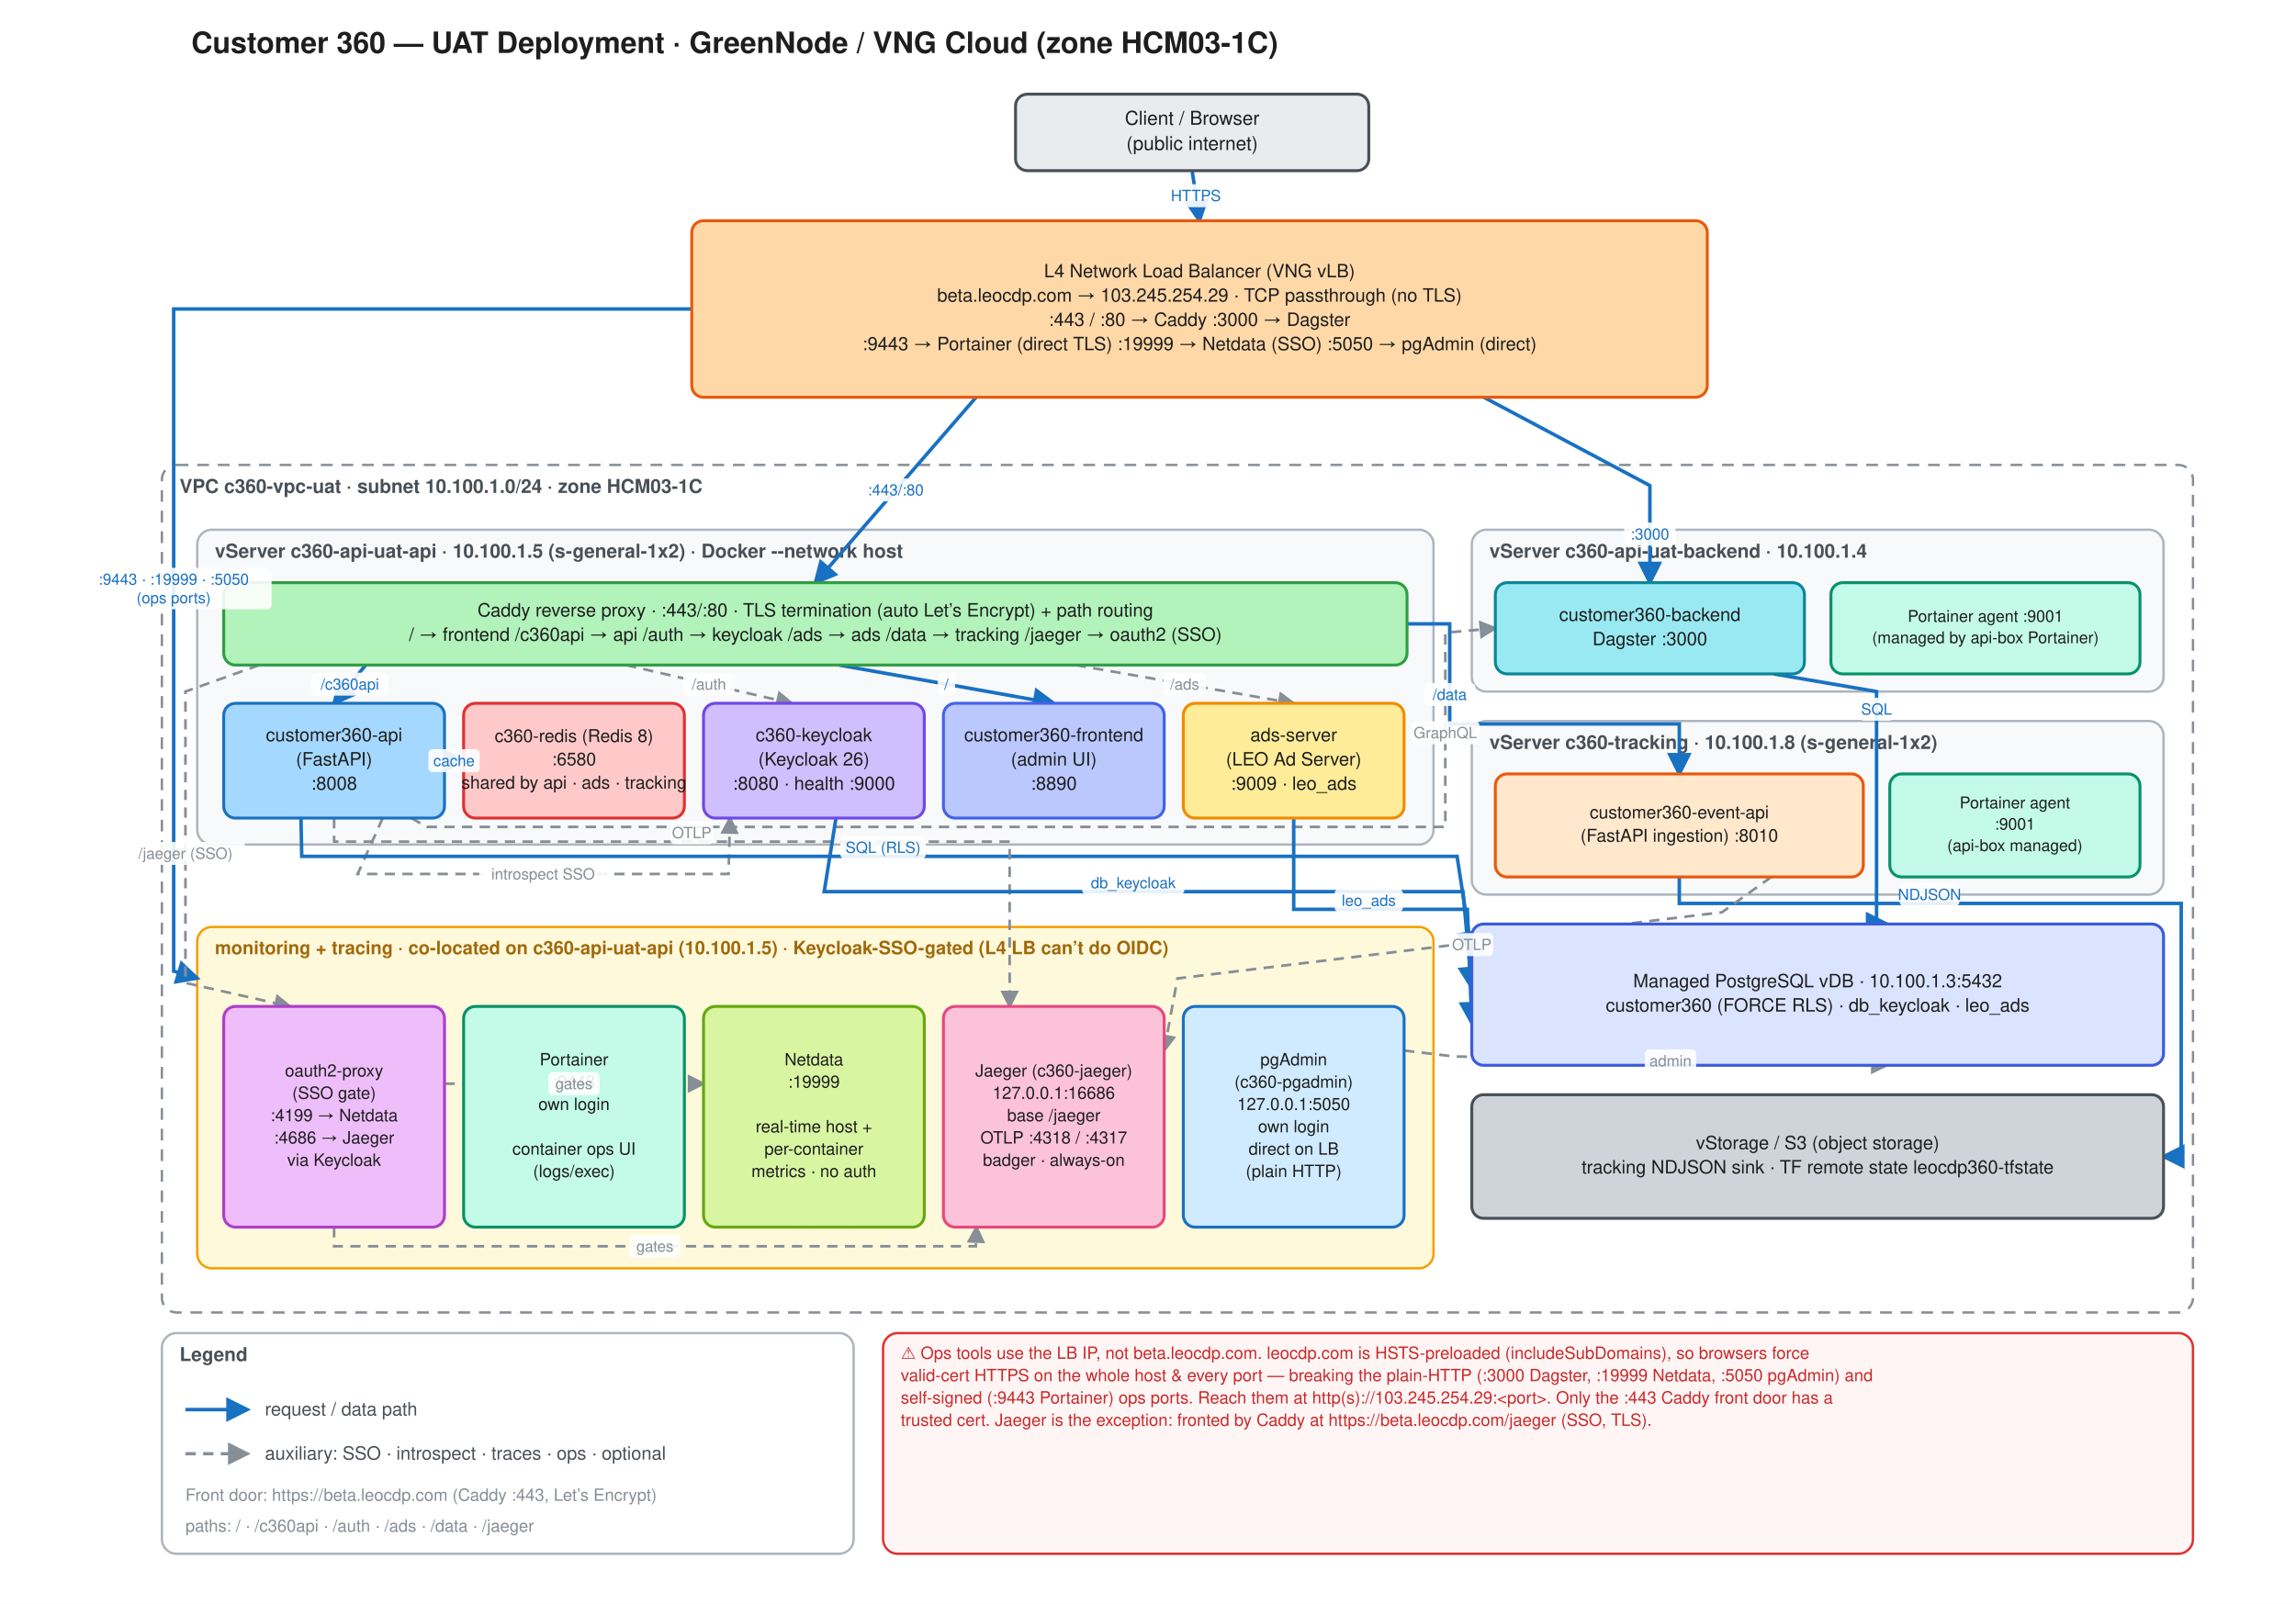
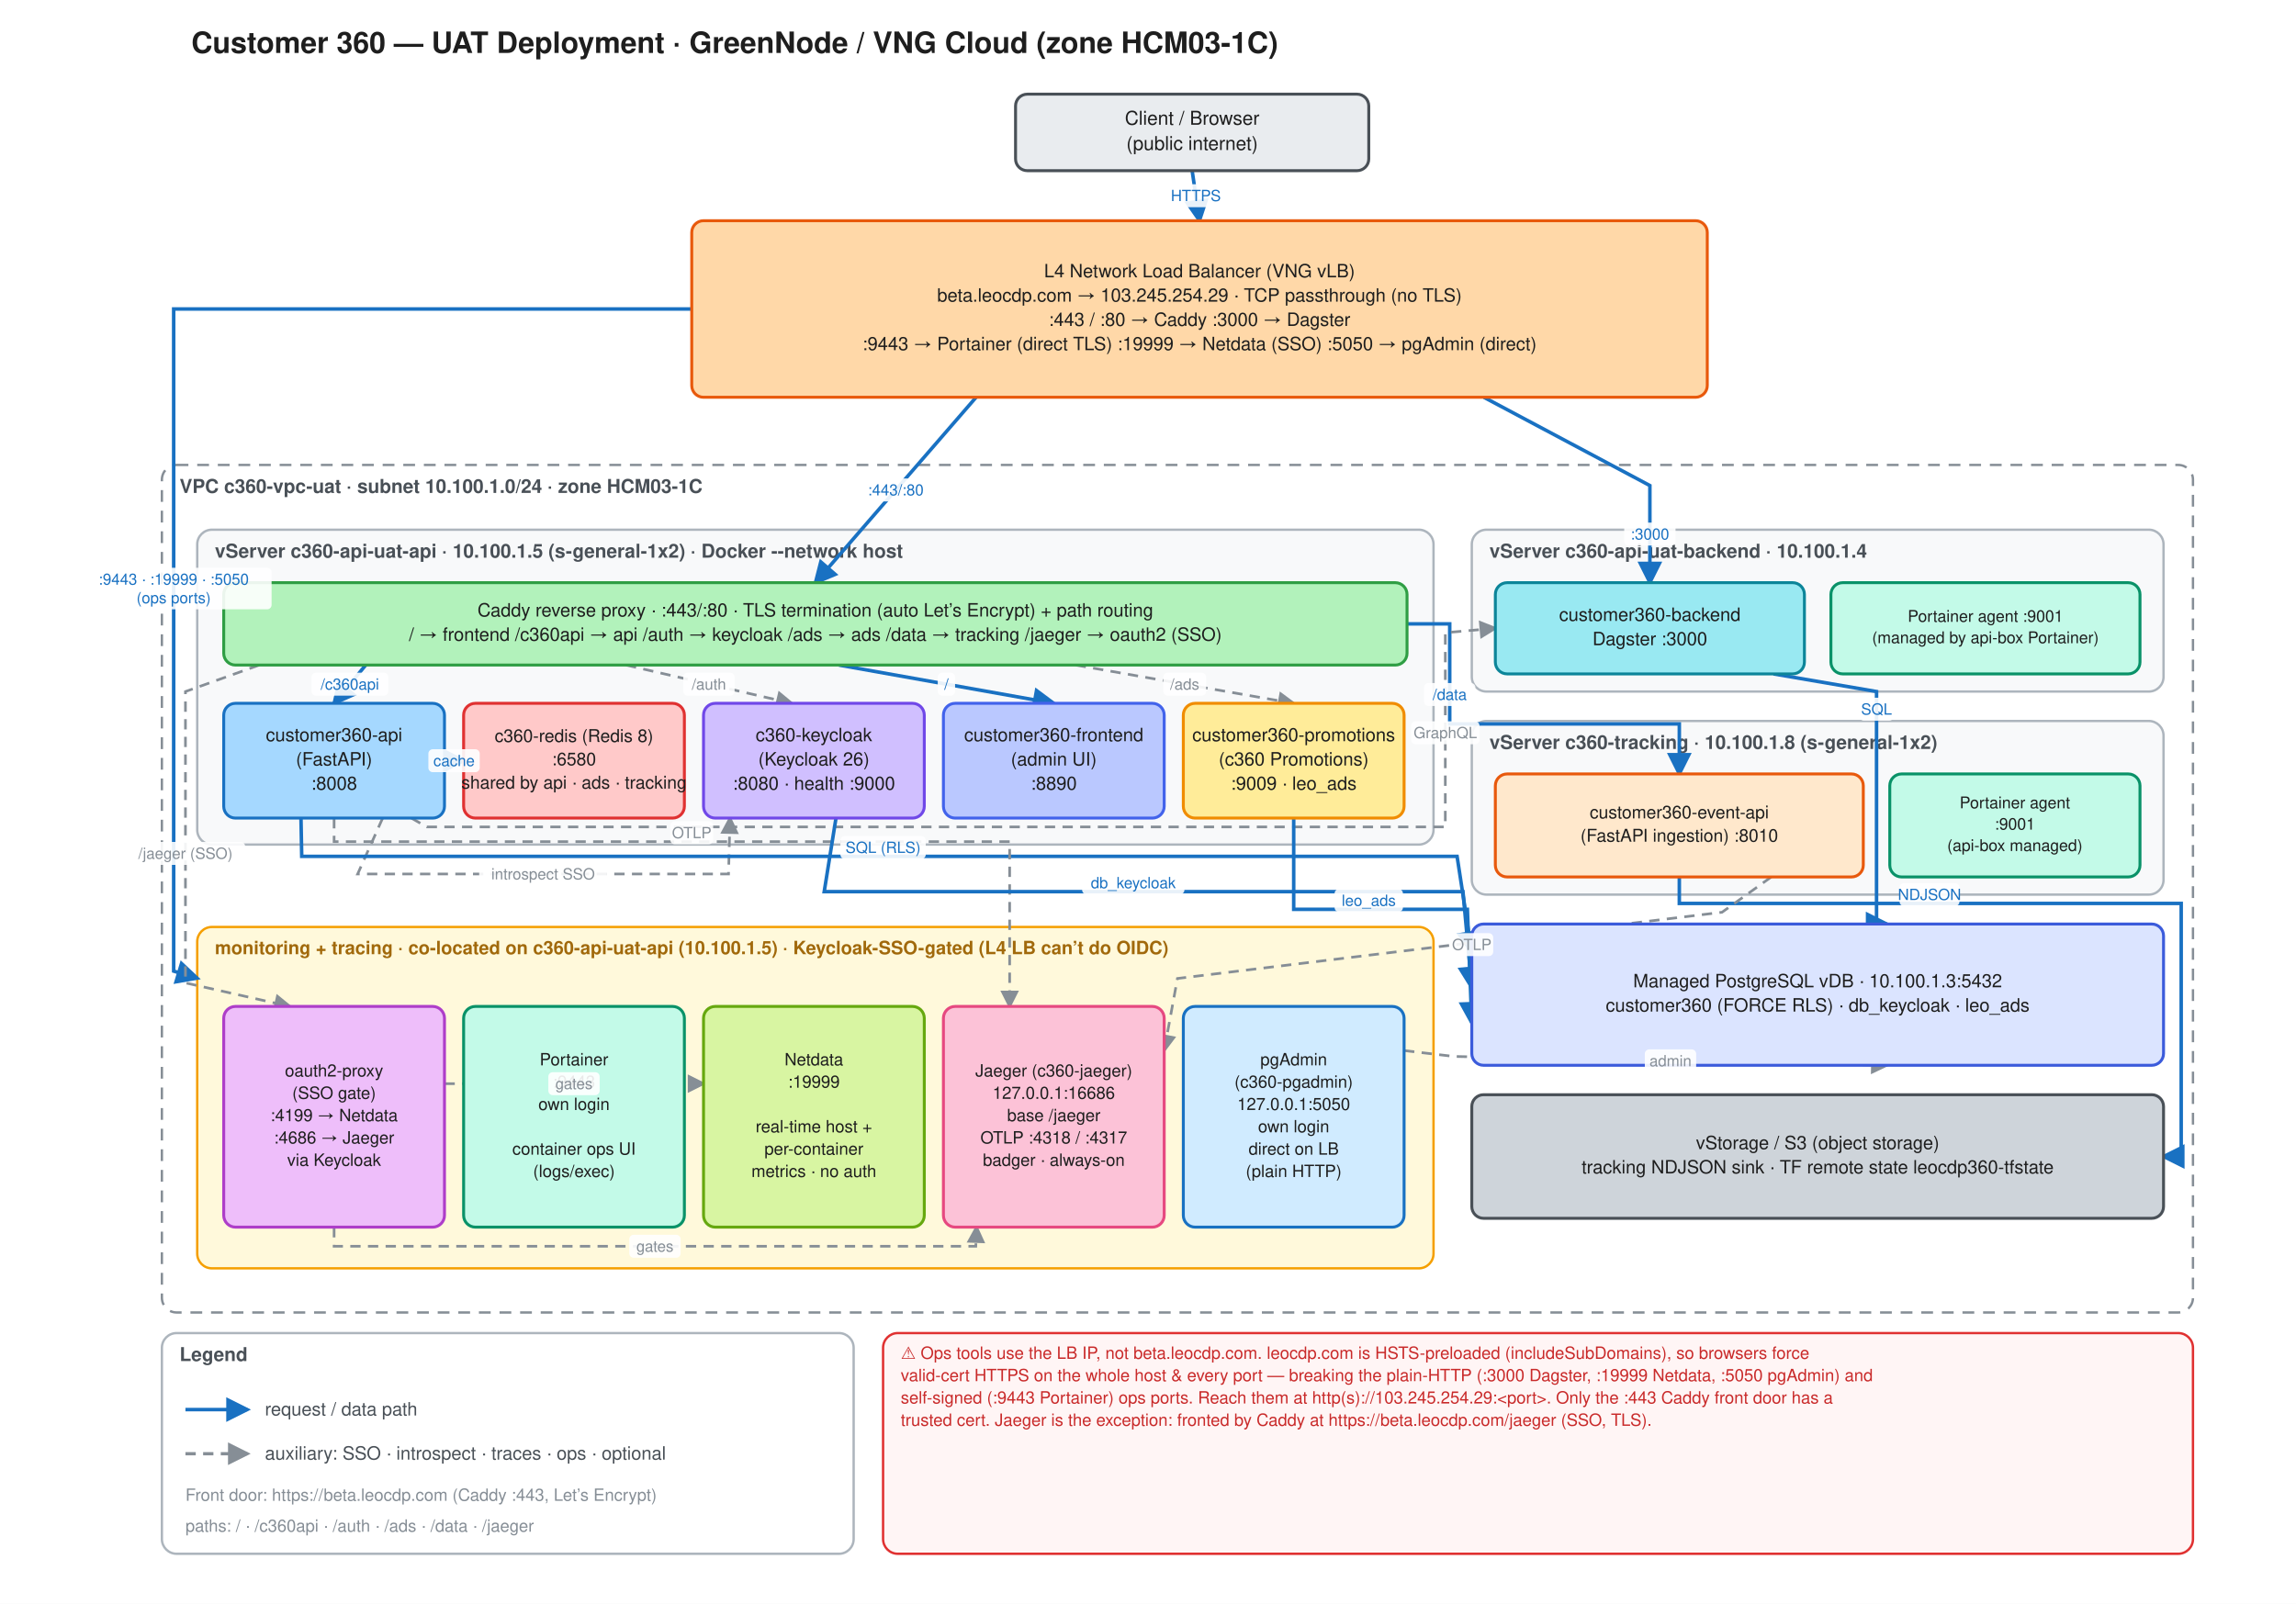
<svg xmlns="http://www.w3.org/2000/svg" width="1560" height="1090" viewBox="0 0 1560 1090" font-family="Helvetica,Arial,sans-serif">
  <rect width="1560" height="1090" fill="#ffffff" />
  <defs>
    <marker id="ah1971c2" viewBox="0 0 10 10" refX="8.5" refY="5" markerWidth="7" markerHeight="7" orient="auto-start-reverse">
      <path d="M0,0 L10,5 L0,10 z" fill="#1971c2" />
    </marker>
    <marker id="ah868e96" viewBox="0 0 10 10" refX="8.5" refY="5" markerWidth="7" markerHeight="7" orient="auto-start-reverse">
      <path d="M0,0 L10,5 L0,10 z" fill="#868e96" />
    </marker>
  </defs>
  <rect x="110" y="316" width="1380" height="576" rx="10" fill="none" stroke="#868e96" stroke-width="1.6" stroke-dasharray="8 6" />
  <text x="122" y="335" font-size="13" font-weight="700" fill="#495057" font-family="Helvetica,Arial,sans-serif">VPC  c360-vpc-uat  ·  subnet 10.100.1.0/24  ·  zone HCM03-1C</text>
  <rect x="134" y="360" width="840" height="214" rx="10" fill="#f8f9fa" stroke="#adb5bd" stroke-width="1.6" />
  <text x="146" y="379" font-size="13" font-weight="700" fill="#495057" font-family="Helvetica,Arial,sans-serif">vServer  c360-api-uat-api  ·  10.100.1.5  (s-general-1x2)  ·  Docker --network host</text>
  <rect x="134" y="630" width="840" height="232" rx="10" fill="#fff9db" stroke="#f59f00" stroke-width="1.6" />
  <text x="146" y="648.5" font-size="12.5" font-weight="700" fill="#a1690b" font-family="Helvetica,Arial,sans-serif">monitoring + tracing  ·  co-located on c360-api-uat-api (10.100.1.5)  ·  Keycloak-SSO-gated (L4 LB can’t do OIDC)</text>
  <rect x="1000" y="360" width="470" height="110" rx="10" fill="#f8f9fa" stroke="#adb5bd" stroke-width="1.6" />
  <text x="1012" y="379" font-size="13" font-weight="700" fill="#495057" font-family="Helvetica,Arial,sans-serif">vServer  c360-api-uat-backend  ·  10.100.1.4</text>
  <rect x="1000" y="490" width="470" height="118" rx="10" fill="#f8f9fa" stroke="#adb5bd" stroke-width="1.6" />
  <text x="1012" y="509" font-size="13" font-weight="700" fill="#495057" font-family="Helvetica,Arial,sans-serif">vServer  c360-tracking  ·  10.100.1.8  (s-general-1x2)</text>
  <rect x="110" y="906" width="470" height="150" rx="10" fill="#ffffff" stroke="#adb5bd" stroke-width="1.6" />
  <text x="122" y="925" font-size="13" font-weight="700" fill="#495057" font-family="Helvetica,Arial,sans-serif">Legend</text>
  <rect x="600" y="906" width="890" height="150" rx="10" fill="#fff5f5" stroke="#e03131" stroke-width="1.6" />
  <text x="612" y="923.5" font-size="11.5" fill="#c92a2a" font-family="Helvetica,Arial,sans-serif">⚠ Ops tools use the LB IP, not beta.leocdp.com. leocdp.com is HSTS-preloaded (includeSubDomains), so browsers force</text>
  <text x="612" y="938.68" font-size="11.5" fill="#c92a2a" font-family="Helvetica,Arial,sans-serif">valid-cert HTTPS on the whole host &amp; every port — breaking the plain-HTTP (:3000 Dagster, :19999 Netdata, :5050 pgAdmin) and</text>
  <text x="612" y="953.86" font-size="11.5" fill="#c92a2a" font-family="Helvetica,Arial,sans-serif">self-signed (:9443 Portainer) ops ports. Reach them at http(s)://103.245.254.29:&lt;port&gt;. Only the :443 Caddy front door has a</text>
  <text x="612" y="969.04" font-size="11.5" fill="#c92a2a" font-family="Helvetica,Arial,sans-serif">trusted cert. Jaeger is the exception: fronted by Caddy at https://beta.leocdp.com/jaeger (SSO, TLS).</text>
  <line x1="126" y1="958" x2="168" y2="958" stroke="#1971c2" stroke-width="2.4" marker-end="url(#ah1971c2)" />
  <text x="180" y="962" font-size="12.5" fill="#495057">request / data path</text>
  <line x1="126" y1="988" x2="168" y2="988" stroke="#868e96" stroke-width="2.2" stroke-dasharray="7 5" marker-end="url(#ah868e96)" />
  <text x="180" y="992" font-size="12.5" fill="#495057">auxiliary: SSO · introspect · traces · ops · optional</text>
  <text x="126" y="1020" font-size="11.5" fill="#868e96">Front door: https://beta.leocdp.com (Caddy :443, Let’s Encrypt)</text>
  <text x="126" y="1041" font-size="11.5" fill="#868e96">paths: / · /c360api · /auth · /ads · /data · /jaeger</text>
  <path d="M810,116 L815,150" fill="none" stroke="#1971c2" stroke-width="2.4" marker-end="url(#ah1971c2)" />
  <path d="M663.2,270 L554,396" fill="none" stroke="#1971c2" stroke-width="2.4" marker-end="url(#ah1971c2)" />
  <path d="M1008.2,270 L1121,330 L1121,396" fill="none" stroke="#1971c2" stroke-width="2.4" marker-end="url(#ah1971c2)" />
  <path d="M470,210 L118,210 L118,660 L134,664.8" fill="none" stroke="#1971c2" stroke-width="2.4" marker-end="url(#ah1971c2)" />
  <path d="M248.48,452 L227,478" fill="none" stroke="#1971c2" stroke-width="2.4" marker-end="url(#ah1971c2)" />
  <path d="M425.36,452 L538,478" fill="none" stroke="#868e96" stroke-width="1.8" stroke-dasharray="7 5" marker-end="url(#ah868e96)" />
  <path d="M570.08,452 L716,478" fill="none" stroke="#1971c2" stroke-width="2.4" marker-end="url(#ah1971c2)" />
  <path d="M730.88,452 L879,478" fill="none" stroke="#868e96" stroke-width="1.8" stroke-dasharray="7 5" marker-end="url(#ah868e96)" />
  <path d="M956,424 L985,424 L985,492 L1141,492 L1141,526" fill="none" stroke="#1971c2" stroke-width="2.4" marker-end="url(#ah1971c2)" />
  <path d="M176.12,452 L126,470 L126,668 L197,684" fill="none" stroke="#868e96" stroke-width="1.8" stroke-dasharray="7 5" marker-end="url(#ah868e96)" />
  <path d="M302,517 L315,517" fill="none" stroke="#1971c2" stroke-width="2.4" marker-end="url(#ah1971c2)" />
  <path d="M260,556 L243,594 L495,594 L496,556" fill="none" stroke="#868e96" stroke-width="1.8" stroke-dasharray="7 5" marker-end="url(#ah868e96)" />
  <path d="M204.5,556 L205,582 L990,582 L1000,647.2" fill="none" stroke="#1971c2" stroke-width="2.4" marker-end="url(#ah1971c2)" />
  <path d="M227,556 L227,572 L686,572 L686,684" fill="none" stroke="#868e96" stroke-width="1.8" stroke-dasharray="7 5" marker-end="url(#ah868e96)" />
  <path d="M279.5,556 L290,562 L982,562 L982,430 L1016,427" fill="none" stroke="#868e96" stroke-width="1.8" stroke-dasharray="7 5" marker-end="url(#ah868e96)" />
  <path d="M568,556 L560,606 L994,606 L1000,671.2" fill="none" stroke="#1971c2" stroke-width="2.4" marker-end="url(#ah1971c2)" />
  <path d="M879,556 L879,618 L997,618 L1000,695.2" fill="none" stroke="#1971c2" stroke-width="2.4" marker-end="url(#ah1971c2)" />
  <path d="M1205,458 L1275,470 L1275,628 L1282,628" fill="none" stroke="#1971c2" stroke-width="2.4" marker-end="url(#ah1971c2)" />
  <path d="M1141,596 L1141,614 L1482,614 L1482,786 L1470,786" fill="none" stroke="#1971c2" stroke-width="2.4" marker-end="url(#ah1971c2)" />
  <path d="M1203.5,596 L1170,620 L800,665 L791,714" fill="none" stroke="#868e96" stroke-width="1.8" stroke-dasharray="7 5" marker-end="url(#ah868e96)" />
  <path d="M302,736.5 L478,736.5" fill="none" stroke="#868e96" stroke-width="1.8" stroke-dasharray="7 5" marker-end="url(#ah868e96)" />
  <path d="M227,834 L227,847 L663,847 L663.5,834" fill="none" stroke="#868e96" stroke-width="1.8" stroke-dasharray="7 5" marker-end="url(#ah868e96)" />
  <path d="M954,714 L988,718 L1282,724" fill="none" stroke="#868e96" stroke-width="1.8" stroke-dasharray="7 5" marker-end="url(#ah868e96)" />
  <rect x="690" y="64" width="240" height="52" rx="8" fill="#e9ecef" stroke="#495057" stroke-width="2" />
  <text x="810" y="84.8" font-size="13" fill="#1e1e1e" text-anchor="middle" font-family="Helvetica,Arial,sans-serif">Client / Browser</text>
  <text x="810" y="101.96" font-size="13" fill="#1e1e1e" text-anchor="middle" font-family="Helvetica,Arial,sans-serif">(public internet)</text>
  <rect x="470" y="150" width="690" height="120" rx="8" fill="#ffd8a8" stroke="#e8590c" stroke-width="2" />
  <text x="815" y="188.5" font-size="12.5" fill="#1e1e1e" text-anchor="middle" font-family="Helvetica,Arial,sans-serif">L4 Network Load Balancer  (VNG vLB)</text>
  <text x="815" y="205" font-size="12.5" fill="#1e1e1e" text-anchor="middle" font-family="Helvetica,Arial,sans-serif">beta.leocdp.com  →  103.245.254.29   ·   TCP passthrough (no TLS)</text>
  <text x="815" y="221.5" font-size="12.5" fill="#1e1e1e" text-anchor="middle" font-family="Helvetica,Arial,sans-serif">:443 / :80 → Caddy      :3000 → Dagster</text>
  <text x="815" y="238" font-size="12.5" fill="#1e1e1e" text-anchor="middle" font-family="Helvetica,Arial,sans-serif">:9443 → Portainer (direct TLS)   :19999 → Netdata (SSO)   :5050 → pgAdmin (direct)</text>
  <rect x="152" y="396" width="804" height="56" rx="8" fill="#b2f2bb" stroke="#2f9e44" stroke-width="2" />
  <text x="554" y="419" font-size="12.5" fill="#1e1e1e" text-anchor="middle" font-family="Helvetica,Arial,sans-serif">Caddy reverse proxy  ·  :443/:80  ·  TLS termination (auto Let’s Encrypt) + path routing</text>
  <text x="554" y="435.5" font-size="12.5" fill="#1e1e1e" text-anchor="middle" font-family="Helvetica,Arial,sans-serif">/ → frontend   /c360api → api   /auth → keycloak   /ads → ads   /data → tracking   /jaeger → oauth2 (SSO)</text>
  <rect x="152" y="478" width="150" height="78" rx="8" fill="#a5d8ff" stroke="#1971c2" stroke-width="2" />
  <text x="227" y="503.75" font-size="12.5" fill="#1e1e1e" text-anchor="middle" font-family="Helvetica,Arial,sans-serif">customer360-api</text>
  <text x="227" y="520.25" font-size="12.5" fill="#1e1e1e" text-anchor="middle" font-family="Helvetica,Arial,sans-serif">(FastAPI)</text>
  <text x="227" y="536.75" font-size="12.5" fill="#1e1e1e" text-anchor="middle" font-family="Helvetica,Arial,sans-serif">:8008</text>
  <rect x="315" y="478" width="150" height="78" rx="8" fill="#ffc9c9" stroke="#e03131" stroke-width="2" />
  <text x="390" y="504.28" font-size="12" fill="#1e1e1e" text-anchor="middle" font-family="Helvetica,Arial,sans-serif">c360-redis (Redis 8)</text>
  <text x="390" y="520.12" font-size="12" fill="#1e1e1e" text-anchor="middle" font-family="Helvetica,Arial,sans-serif">:6580</text>
  <text x="390" y="535.96" font-size="12" fill="#1e1e1e" text-anchor="middle" font-family="Helvetica,Arial,sans-serif">shared by api · ads · tracking</text>
  <rect x="478" y="478" width="150" height="78" rx="8" fill="#d0bfff" stroke="#7048e8" stroke-width="2" />
  <text x="553" y="503.75" font-size="12.5" fill="#1e1e1e" text-anchor="middle" font-family="Helvetica,Arial,sans-serif">c360-keycloak</text>
  <text x="553" y="520.25" font-size="12.5" fill="#1e1e1e" text-anchor="middle" font-family="Helvetica,Arial,sans-serif">(Keycloak 26)</text>
  <text x="553" y="536.75" font-size="12.5" fill="#1e1e1e" text-anchor="middle" font-family="Helvetica,Arial,sans-serif">:8080 · health :9000</text>
  <rect x="641" y="478" width="150" height="78" rx="8" fill="#bac8ff" stroke="#4263eb" stroke-width="2" />
  <text x="716" y="503.75" font-size="12.5" fill="#1e1e1e" text-anchor="middle" font-family="Helvetica,Arial,sans-serif">customer360-frontend</text>
  <text x="716" y="520.25" font-size="12.5" fill="#1e1e1e" text-anchor="middle" font-family="Helvetica,Arial,sans-serif">(admin UI)</text>
  <text x="716" y="536.75" font-size="12.5" fill="#1e1e1e" text-anchor="middle" font-family="Helvetica,Arial,sans-serif">:8890</text>
  <rect x="804" y="478" width="150" height="78" rx="8" fill="#ffec99" stroke="#f08c00" stroke-width="2" />
-   <text x="879" y="503.75" font-size="12.5" fill="#1e1e1e" text-anchor="middle" font-family="Helvetica,Arial,sans-serif">ads-server</text>
-   <text x="879" y="520.25" font-size="12.5" fill="#1e1e1e" text-anchor="middle" font-family="Helvetica,Arial,sans-serif">(LEO Ad Server)</text>
+   <text x="879" y="503.75" font-size="12.5" fill="#1e1e1e" text-anchor="middle" font-family="Helvetica,Arial,sans-serif">customer360-promotions</text>
+   <text x="879" y="520.25" font-size="12.5" fill="#1e1e1e" text-anchor="middle" font-family="Helvetica,Arial,sans-serif">(c360 Promotions)</text>
  <text x="879" y="536.75" font-size="12.5" fill="#1e1e1e" text-anchor="middle" font-family="Helvetica,Arial,sans-serif">:9009 · leo_ads</text>
  <rect x="152" y="684" width="150" height="150" rx="8" fill="#eebefa" stroke="#ae3ec9" stroke-width="2" />
  <text x="227" y="731.63" font-size="11.5" fill="#1e1e1e" text-anchor="middle" font-family="Helvetica,Arial,sans-serif">oauth2-proxy</text>
  <text x="227" y="746.81" font-size="11.5" fill="#1e1e1e" text-anchor="middle" font-family="Helvetica,Arial,sans-serif">(SSO gate)</text>
  <text x="227" y="761.99" font-size="11.5" fill="#1e1e1e" text-anchor="middle" font-family="Helvetica,Arial,sans-serif">:4199 → Netdata</text>
  <text x="227" y="777.17" font-size="11.5" fill="#1e1e1e" text-anchor="middle" font-family="Helvetica,Arial,sans-serif">:4686 → Jaeger</text>
  <text x="227" y="792.35" font-size="11.5" fill="#1e1e1e" text-anchor="middle" font-family="Helvetica,Arial,sans-serif">via Keycloak</text>
  <rect x="315" y="684" width="150" height="150" rx="8" fill="#c3fae8" stroke="#099268" stroke-width="2" />
  <text x="390" y="724.04" font-size="11.5" fill="#1e1e1e" text-anchor="middle" font-family="Helvetica,Arial,sans-serif">Portainer</text>
  <text x="390" y="739.22" font-size="11.5" fill="#1e1e1e" text-anchor="middle" font-family="Helvetica,Arial,sans-serif">:9443</text>
  <text x="390" y="754.4" font-size="11.5" fill="#1e1e1e" text-anchor="middle" font-family="Helvetica,Arial,sans-serif">own login</text>
  <text x="390" y="769.58" font-size="11.5" fill="#1e1e1e" text-anchor="middle" font-family="Helvetica,Arial,sans-serif" />
  <text x="390" y="784.76" font-size="11.5" fill="#1e1e1e" text-anchor="middle" font-family="Helvetica,Arial,sans-serif">container ops UI</text>
  <text x="390" y="799.94" font-size="11.5" fill="#1e1e1e" text-anchor="middle" font-family="Helvetica,Arial,sans-serif">(logs/exec)</text>
  <rect x="478" y="684" width="150" height="150" rx="8" fill="#d8f5a2" stroke="#66a80f" stroke-width="2" />
  <text x="553" y="724.04" font-size="11.5" fill="#1e1e1e" text-anchor="middle" font-family="Helvetica,Arial,sans-serif">Netdata</text>
  <text x="553" y="739.22" font-size="11.5" fill="#1e1e1e" text-anchor="middle" font-family="Helvetica,Arial,sans-serif">:19999</text>
  <text x="553" y="754.4" font-size="11.5" fill="#1e1e1e" text-anchor="middle" font-family="Helvetica,Arial,sans-serif" />
  <text x="553" y="769.58" font-size="11.5" fill="#1e1e1e" text-anchor="middle" font-family="Helvetica,Arial,sans-serif">real-time host +</text>
  <text x="553" y="784.76" font-size="11.5" fill="#1e1e1e" text-anchor="middle" font-family="Helvetica,Arial,sans-serif">per-container</text>
  <text x="553" y="799.94" font-size="11.5" fill="#1e1e1e" text-anchor="middle" font-family="Helvetica,Arial,sans-serif">metrics · no auth</text>
  <rect x="641" y="684" width="150" height="150" rx="8" fill="#fcc2d7" stroke="#e64980" stroke-width="2" />
  <text x="716" y="731.63" font-size="11.5" fill="#1e1e1e" text-anchor="middle" font-family="Helvetica,Arial,sans-serif">Jaeger  (c360-jaeger)</text>
  <text x="716" y="746.81" font-size="11.5" fill="#1e1e1e" text-anchor="middle" font-family="Helvetica,Arial,sans-serif">127.0.0.1:16686</text>
  <text x="716" y="761.99" font-size="11.5" fill="#1e1e1e" text-anchor="middle" font-family="Helvetica,Arial,sans-serif">base /jaeger</text>
  <text x="716" y="777.17" font-size="11.5" fill="#1e1e1e" text-anchor="middle" font-family="Helvetica,Arial,sans-serif">OTLP :4318 / :4317</text>
  <text x="716" y="792.35" font-size="11.5" fill="#1e1e1e" text-anchor="middle" font-family="Helvetica,Arial,sans-serif">badger · always-on</text>
  <rect x="804" y="684" width="150" height="150" rx="8" fill="#d0ebff" stroke="#1971c2" stroke-width="2" />
  <text x="879" y="724.04" font-size="11.5" fill="#1e1e1e" text-anchor="middle" font-family="Helvetica,Arial,sans-serif">pgAdmin</text>
  <text x="879" y="739.22" font-size="11.5" fill="#1e1e1e" text-anchor="middle" font-family="Helvetica,Arial,sans-serif">(c360-pgadmin)</text>
  <text x="879" y="754.4" font-size="11.5" fill="#1e1e1e" text-anchor="middle" font-family="Helvetica,Arial,sans-serif">127.0.0.1:5050</text>
  <text x="879" y="769.58" font-size="11.5" fill="#1e1e1e" text-anchor="middle" font-family="Helvetica,Arial,sans-serif">own login</text>
  <text x="879" y="784.76" font-size="11.5" fill="#1e1e1e" text-anchor="middle" font-family="Helvetica,Arial,sans-serif">direct on LB</text>
  <text x="879" y="799.94" font-size="11.5" fill="#1e1e1e" text-anchor="middle" font-family="Helvetica,Arial,sans-serif">(plain HTTP)</text>
  <rect x="1016" y="396" width="210" height="62" rx="8" fill="#99e9f2" stroke="#0c8599" stroke-width="2" />
  <text x="1121" y="422" font-size="12.5" fill="#1e1e1e" text-anchor="middle" font-family="Helvetica,Arial,sans-serif">customer360-backend</text>
  <text x="1121" y="438.5" font-size="12.5" fill="#1e1e1e" text-anchor="middle" font-family="Helvetica,Arial,sans-serif">Dagster  :3000</text>
  <rect x="1244" y="396" width="210" height="62" rx="8" fill="#c3fae8" stroke="#099268" stroke-width="2" />
  <text x="1349" y="422.6" font-size="11" fill="#1e1e1e" text-anchor="middle" font-family="Helvetica,Arial,sans-serif">Portainer agent  :9001</text>
  <text x="1349" y="437.12" font-size="11" fill="#1e1e1e" text-anchor="middle" font-family="Helvetica,Arial,sans-serif">(managed by api-box Portainer)</text>
  <rect x="1016" y="526" width="250" height="70" rx="8" fill="#ffe8cc" stroke="#e8590c" stroke-width="2" />
  <text x="1141" y="556.2" font-size="12" fill="#1e1e1e" text-anchor="middle" font-family="Helvetica,Arial,sans-serif">customer360-event-api</text>
  <text x="1141" y="572.04" font-size="12" fill="#1e1e1e" text-anchor="middle" font-family="Helvetica,Arial,sans-serif">(FastAPI ingestion)  :8010</text>
  <rect x="1284" y="526" width="170" height="70" rx="8" fill="#c3fae8" stroke="#099268" stroke-width="2" />
  <text x="1369" y="549.34" font-size="11" fill="#1e1e1e" text-anchor="middle" font-family="Helvetica,Arial,sans-serif">Portainer agent</text>
  <text x="1369" y="563.86" font-size="11" fill="#1e1e1e" text-anchor="middle" font-family="Helvetica,Arial,sans-serif">:9001</text>
  <text x="1369" y="578.38" font-size="11" fill="#1e1e1e" text-anchor="middle" font-family="Helvetica,Arial,sans-serif">(api-box managed)</text>
  <rect x="1000" y="628" width="470" height="96" rx="8" fill="#dbe4ff" stroke="#3b5bdb" stroke-width="2" />
  <text x="1235" y="671" font-size="12.5" fill="#1e1e1e" text-anchor="middle" font-family="Helvetica,Arial,sans-serif">Managed PostgreSQL vDB  ·  10.100.1.3:5432</text>
  <text x="1235" y="687.5" font-size="12.5" fill="#1e1e1e" text-anchor="middle" font-family="Helvetica,Arial,sans-serif">customer360 (FORCE RLS)  ·  db_keycloak  ·  leo_ads</text>
  <rect x="1000" y="744" width="470" height="84" rx="8" fill="#ced4da" stroke="#495057" stroke-width="2" />
  <text x="1235" y="781" font-size="12.5" fill="#1e1e1e" text-anchor="middle" font-family="Helvetica,Arial,sans-serif">vStorage / S3  (object storage)</text>
  <text x="1235" y="797.5" font-size="12.5" fill="#1e1e1e" text-anchor="middle" font-family="Helvetica,Arial,sans-serif">tracking NDJSON sink  ·  TF remote state  leocdp360-tfstate</text>
  <rect x="795.062" y="125.2" width="34.875" height="15.6" rx="3" fill="#ffffff" fill-opacity="0.9" />
  <text x="812.5" y="136.675" font-size="10.5" fill="#1971c2" text-anchor="middle" font-family="Helvetica,Arial,sans-serif">HTTPS</text>
  <rect x="582.5" y="325.2" width="52.2" height="15.6" rx="3" fill="#ffffff" fill-opacity="0.9" />
  <text x="608.6" y="336.675" font-size="10.5" fill="#1971c2" text-anchor="middle" font-family="Helvetica,Arial,sans-serif">:443/:80</text>
  <rect x="1103.562" y="355.2" width="34.875" height="15.6" rx="3" fill="#ffffff" fill-opacity="0.9" />
  <text x="1121" y="366.675" font-size="10.5" fill="#1971c2" text-anchor="middle" font-family="Helvetica,Arial,sans-serif">:3000</text>
  <rect x="51.475" y="385.9" width="133.05" height="28.2" rx="3" fill="#ffffff" fill-opacity="0.9" />
  <text x="118" y="397.375" font-size="10.5" fill="#1971c2" text-anchor="middle" font-family="Helvetica,Arial,sans-serif">:9443 · :19999 · :5050</text>
  <text x="118" y="409.975" font-size="10.5" fill="#1971c2" text-anchor="middle" font-family="Helvetica,Arial,sans-serif">(ops ports)</text>
  <rect x="211.64" y="457.2" width="52.2" height="15.6" rx="3" fill="#ffffff" fill-opacity="0.9" />
  <text x="237.74" y="468.675" font-size="10.5" fill="#1971c2" text-anchor="middle" font-family="Helvetica,Arial,sans-serif">/c360api</text>
  <rect x="464.243" y="457.2" width="34.875" height="15.6" rx="3" fill="#ffffff" fill-opacity="0.9" />
  <text x="481.68" y="468.675" font-size="10.5" fill="#868e96" text-anchor="middle" font-family="Helvetica,Arial,sans-serif">/auth</text>
  <rect x="637.152" y="457.2" width="11.775" height="15.6" rx="3" fill="#ffffff" fill-opacity="0.9" />
  <text x="643.04" y="468.675" font-size="10.5" fill="#1971c2" text-anchor="middle" font-family="Helvetica,Arial,sans-serif">/</text>
  <rect x="790.39" y="457.2" width="29.1" height="15.6" rx="3" fill="#ffffff" fill-opacity="0.9" />
  <text x="804.94" y="468.675" font-size="10.5" fill="#868e96" text-anchor="middle" font-family="Helvetica,Arial,sans-serif">/ads</text>
  <rect x="967.562" y="464.2" width="34.875" height="15.6" rx="3" fill="#ffffff" fill-opacity="0.9" />
  <text x="985" y="475.675" font-size="10.5" fill="#1971c2" text-anchor="middle" font-family="Helvetica,Arial,sans-serif">/data</text>
  <rect x="85.463" y="572.2" width="81.075" height="15.6" rx="3" fill="#ffffff" fill-opacity="0.9" />
  <text x="126" y="583.675" font-size="10.5" fill="#868e96" text-anchor="middle" font-family="Helvetica,Arial,sans-serif">/jaeger (SSO)</text>
  <rect x="291.062" y="509.2" width="34.875" height="15.6" rx="3" fill="#ffffff" fill-opacity="0.9" />
  <text x="308.5" y="520.675" font-size="10.5" fill="#1971c2" text-anchor="middle" font-family="Helvetica,Arial,sans-serif">cache</text>
  <rect x="325.575" y="586.2" width="86.85" height="15.6" rx="3" fill="#ffffff" fill-opacity="0.9" />
  <text x="369" y="597.675" font-size="10.5" fill="#868e96" text-anchor="middle" font-family="Helvetica,Arial,sans-serif">introspect SSO</text>
  <rect x="571.013" y="568.2" width="57.975" height="15.6" rx="3" fill="#ffffff" fill-opacity="0.9" />
  <text x="600" y="579.675" font-size="10.5" fill="#1971c2" text-anchor="middle" font-family="Helvetica,Arial,sans-serif">SQL (RLS)</text>
  <rect x="455.45" y="558.2" width="29.1" height="15.6" rx="3" fill="#ffffff" fill-opacity="0.9" />
  <text x="470" y="569.675" font-size="10.5" fill="#868e96" text-anchor="middle" font-family="Helvetica,Arial,sans-serif">OTLP</text>
  <rect x="958.788" y="490.2" width="46.425" height="15.6" rx="3" fill="#ffffff" fill-opacity="0.9" />
  <text x="982" y="501.675" font-size="10.5" fill="#868e96" text-anchor="middle" font-family="Helvetica,Arial,sans-serif">GraphQL</text>
  <rect x="735.237" y="592.2" width="69.525" height="15.6" rx="3" fill="#ffffff" fill-opacity="0.9" />
  <text x="770" y="603.675" font-size="10.5" fill="#1971c2" text-anchor="middle" font-family="Helvetica,Arial,sans-serif">db_keycloak</text>
  <rect x="906.788" y="604.2" width="46.425" height="15.6" rx="3" fill="#ffffff" fill-opacity="0.9" />
  <text x="930" y="615.675" font-size="10.5" fill="#1971c2" text-anchor="middle" font-family="Helvetica,Arial,sans-serif">leo_ads</text>
  <rect x="1263.338" y="474.2" width="23.325" height="15.6" rx="3" fill="#ffffff" fill-opacity="0.9" />
  <text x="1275" y="485.675" font-size="10.5" fill="#1971c2" text-anchor="middle" font-family="Helvetica,Arial,sans-serif">SQL</text>
  <rect x="1290.675" y="600.2" width="40.65" height="15.6" rx="3" fill="#ffffff" fill-opacity="0.9" />
  <text x="1311" y="611.675" font-size="10.5" fill="#1971c2" text-anchor="middle" font-family="Helvetica,Arial,sans-serif">NDJSON</text>
  <rect x="985.45" y="634.2" width="29.1" height="15.6" rx="3" fill="#ffffff" fill-opacity="0.9" />
  <text x="1000" y="645.675" font-size="10.5" fill="#868e96" text-anchor="middle" font-family="Helvetica,Arial,sans-serif">OTLP</text>
  <rect x="372.562" y="728.7" width="34.875" height="15.6" rx="3" fill="#ffffff" fill-opacity="0.9" />
  <text x="390" y="740.175" font-size="10.5" fill="#868e96" text-anchor="middle" font-family="Helvetica,Arial,sans-serif">gates</text>
  <rect x="427.562" y="839.2" width="34.875" height="15.6" rx="3" fill="#ffffff" fill-opacity="0.9" />
  <text x="445" y="850.675" font-size="10.5" fill="#868e96" text-anchor="middle" font-family="Helvetica,Arial,sans-serif">gates</text>
  <rect x="1117.562" y="713.2" width="34.875" height="15.6" rx="3" fill="#ffffff" fill-opacity="0.9" />
  <text x="1135" y="724.675" font-size="10.5" fill="#868e96" text-anchor="middle" font-family="Helvetica,Arial,sans-serif">admin</text>
  <text x="130" y="36" font-size="20" font-weight="700" fill="#1e1e1e" font-family="Helvetica,Arial,sans-serif">Customer 360 — UAT Deployment  ·  GreenNode / VNG Cloud (zone HCM03-1C)</text>
</svg>
